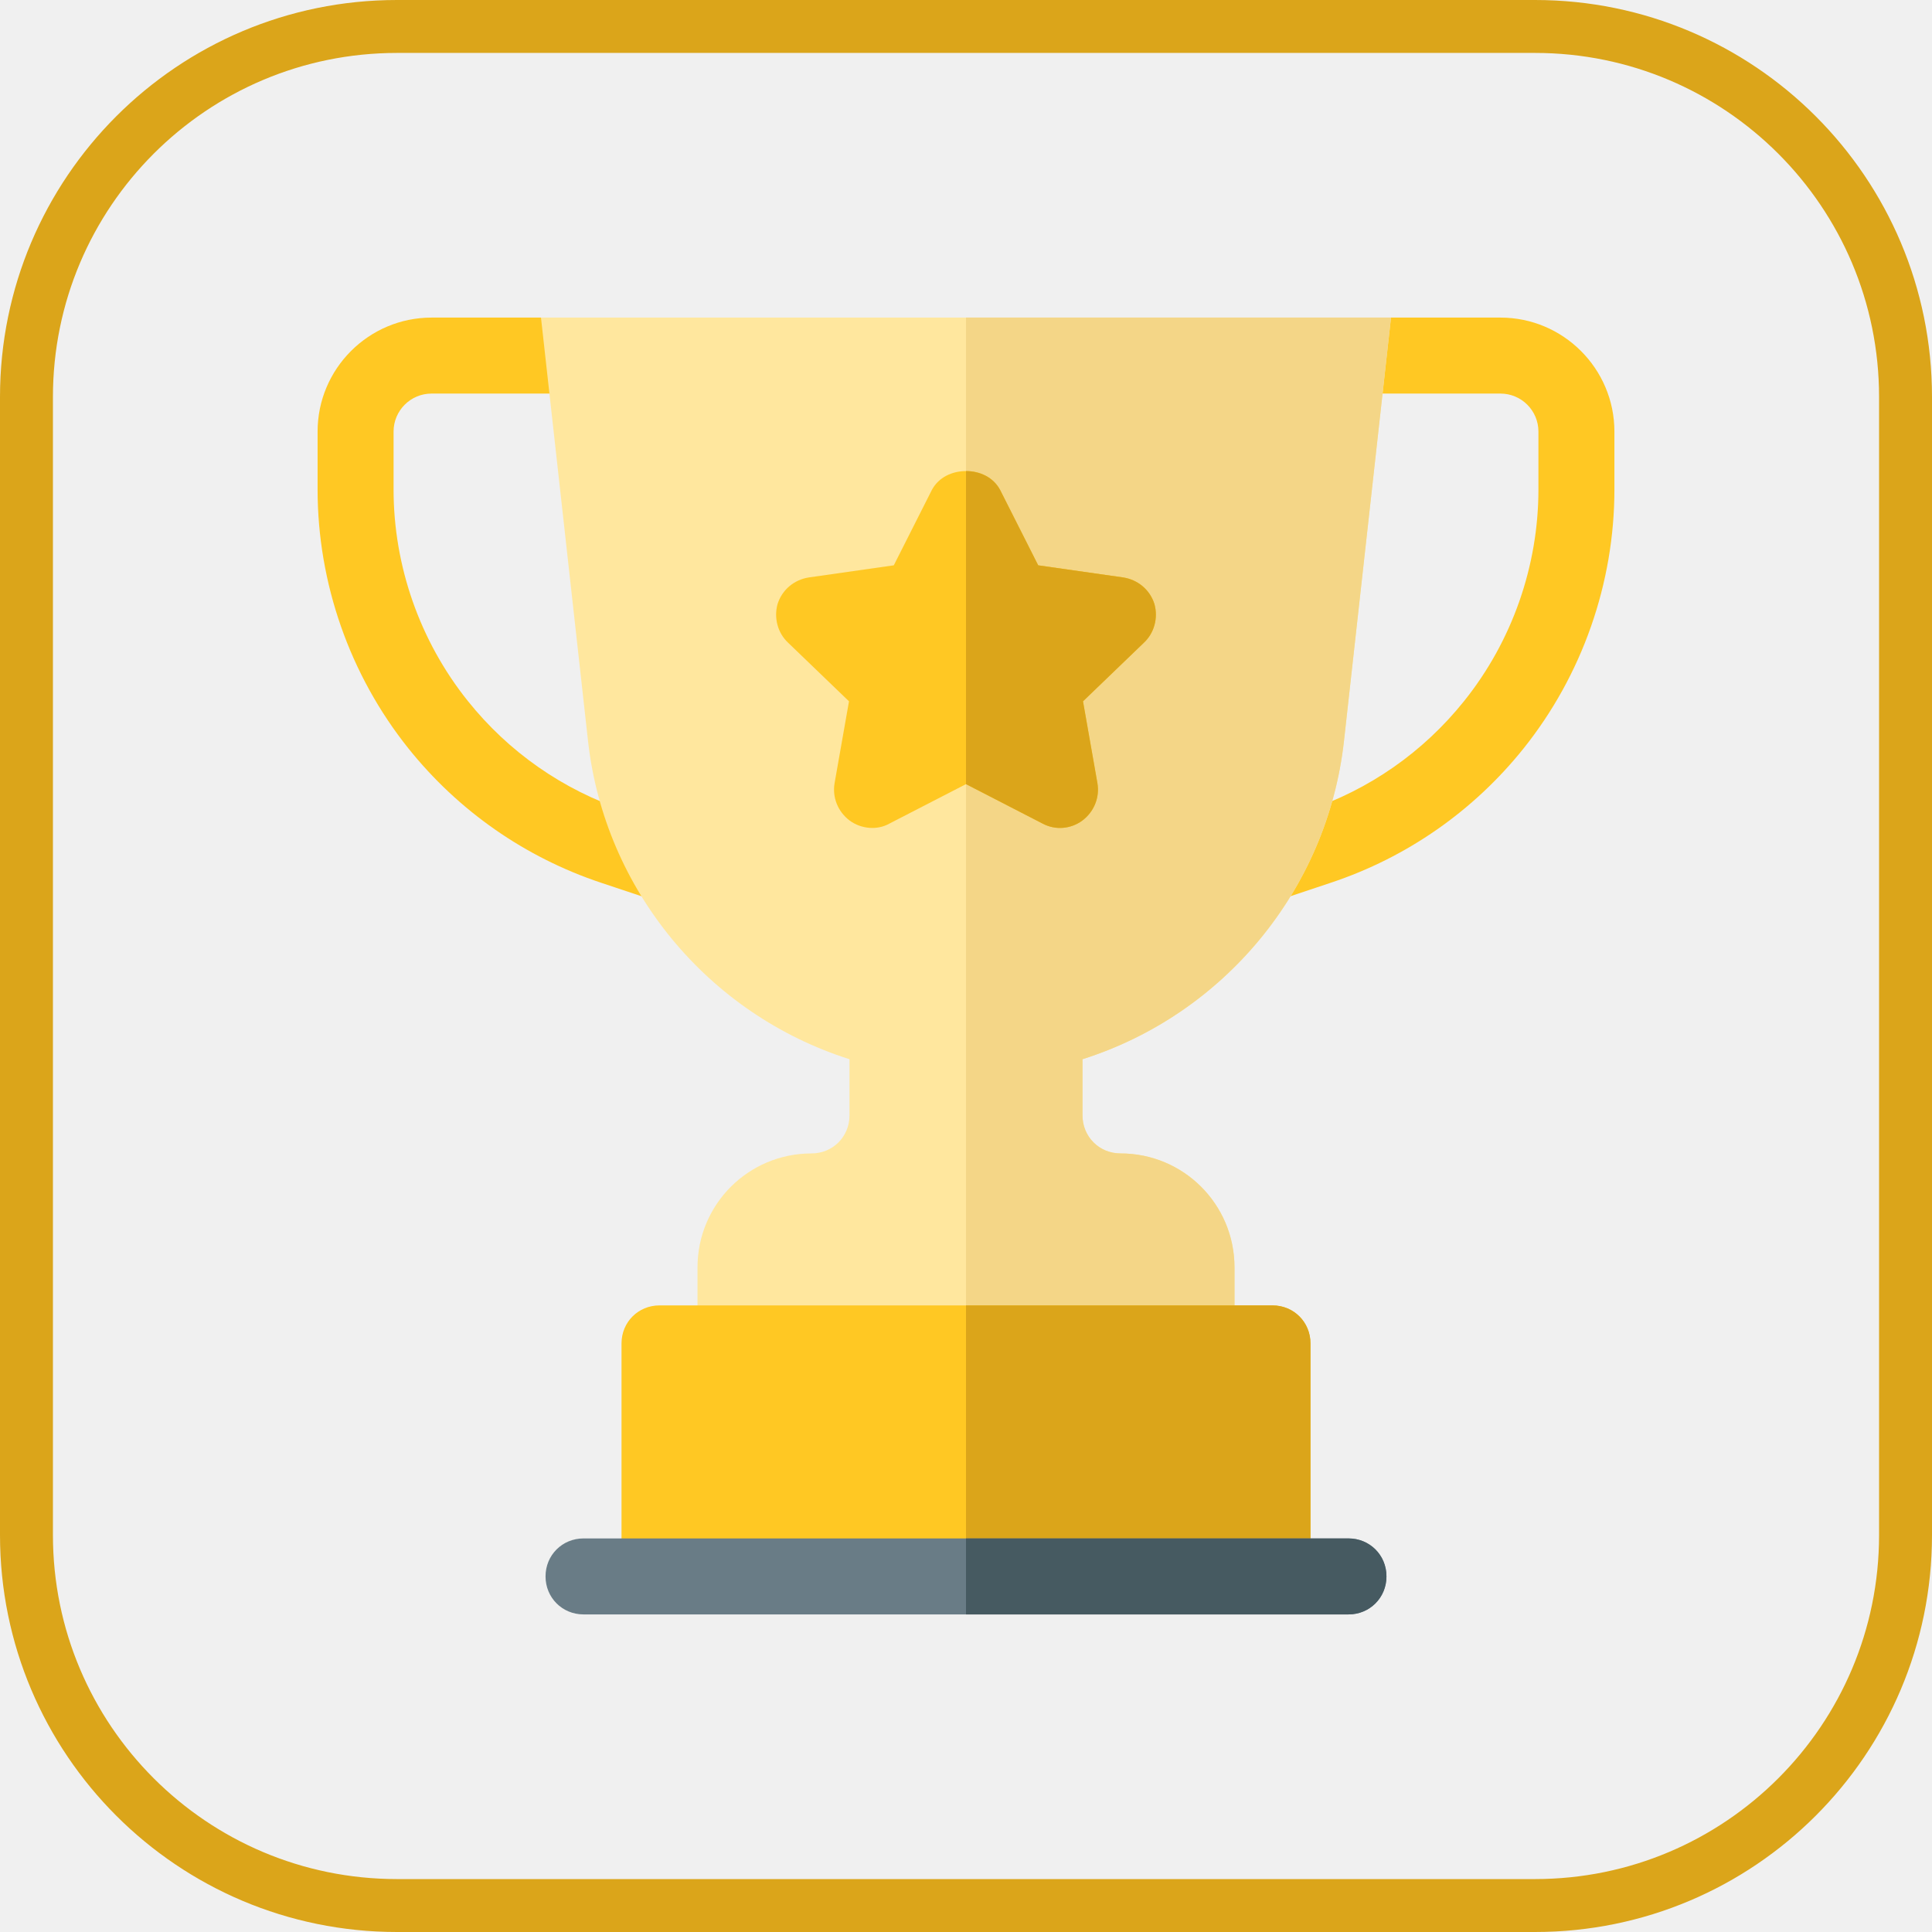
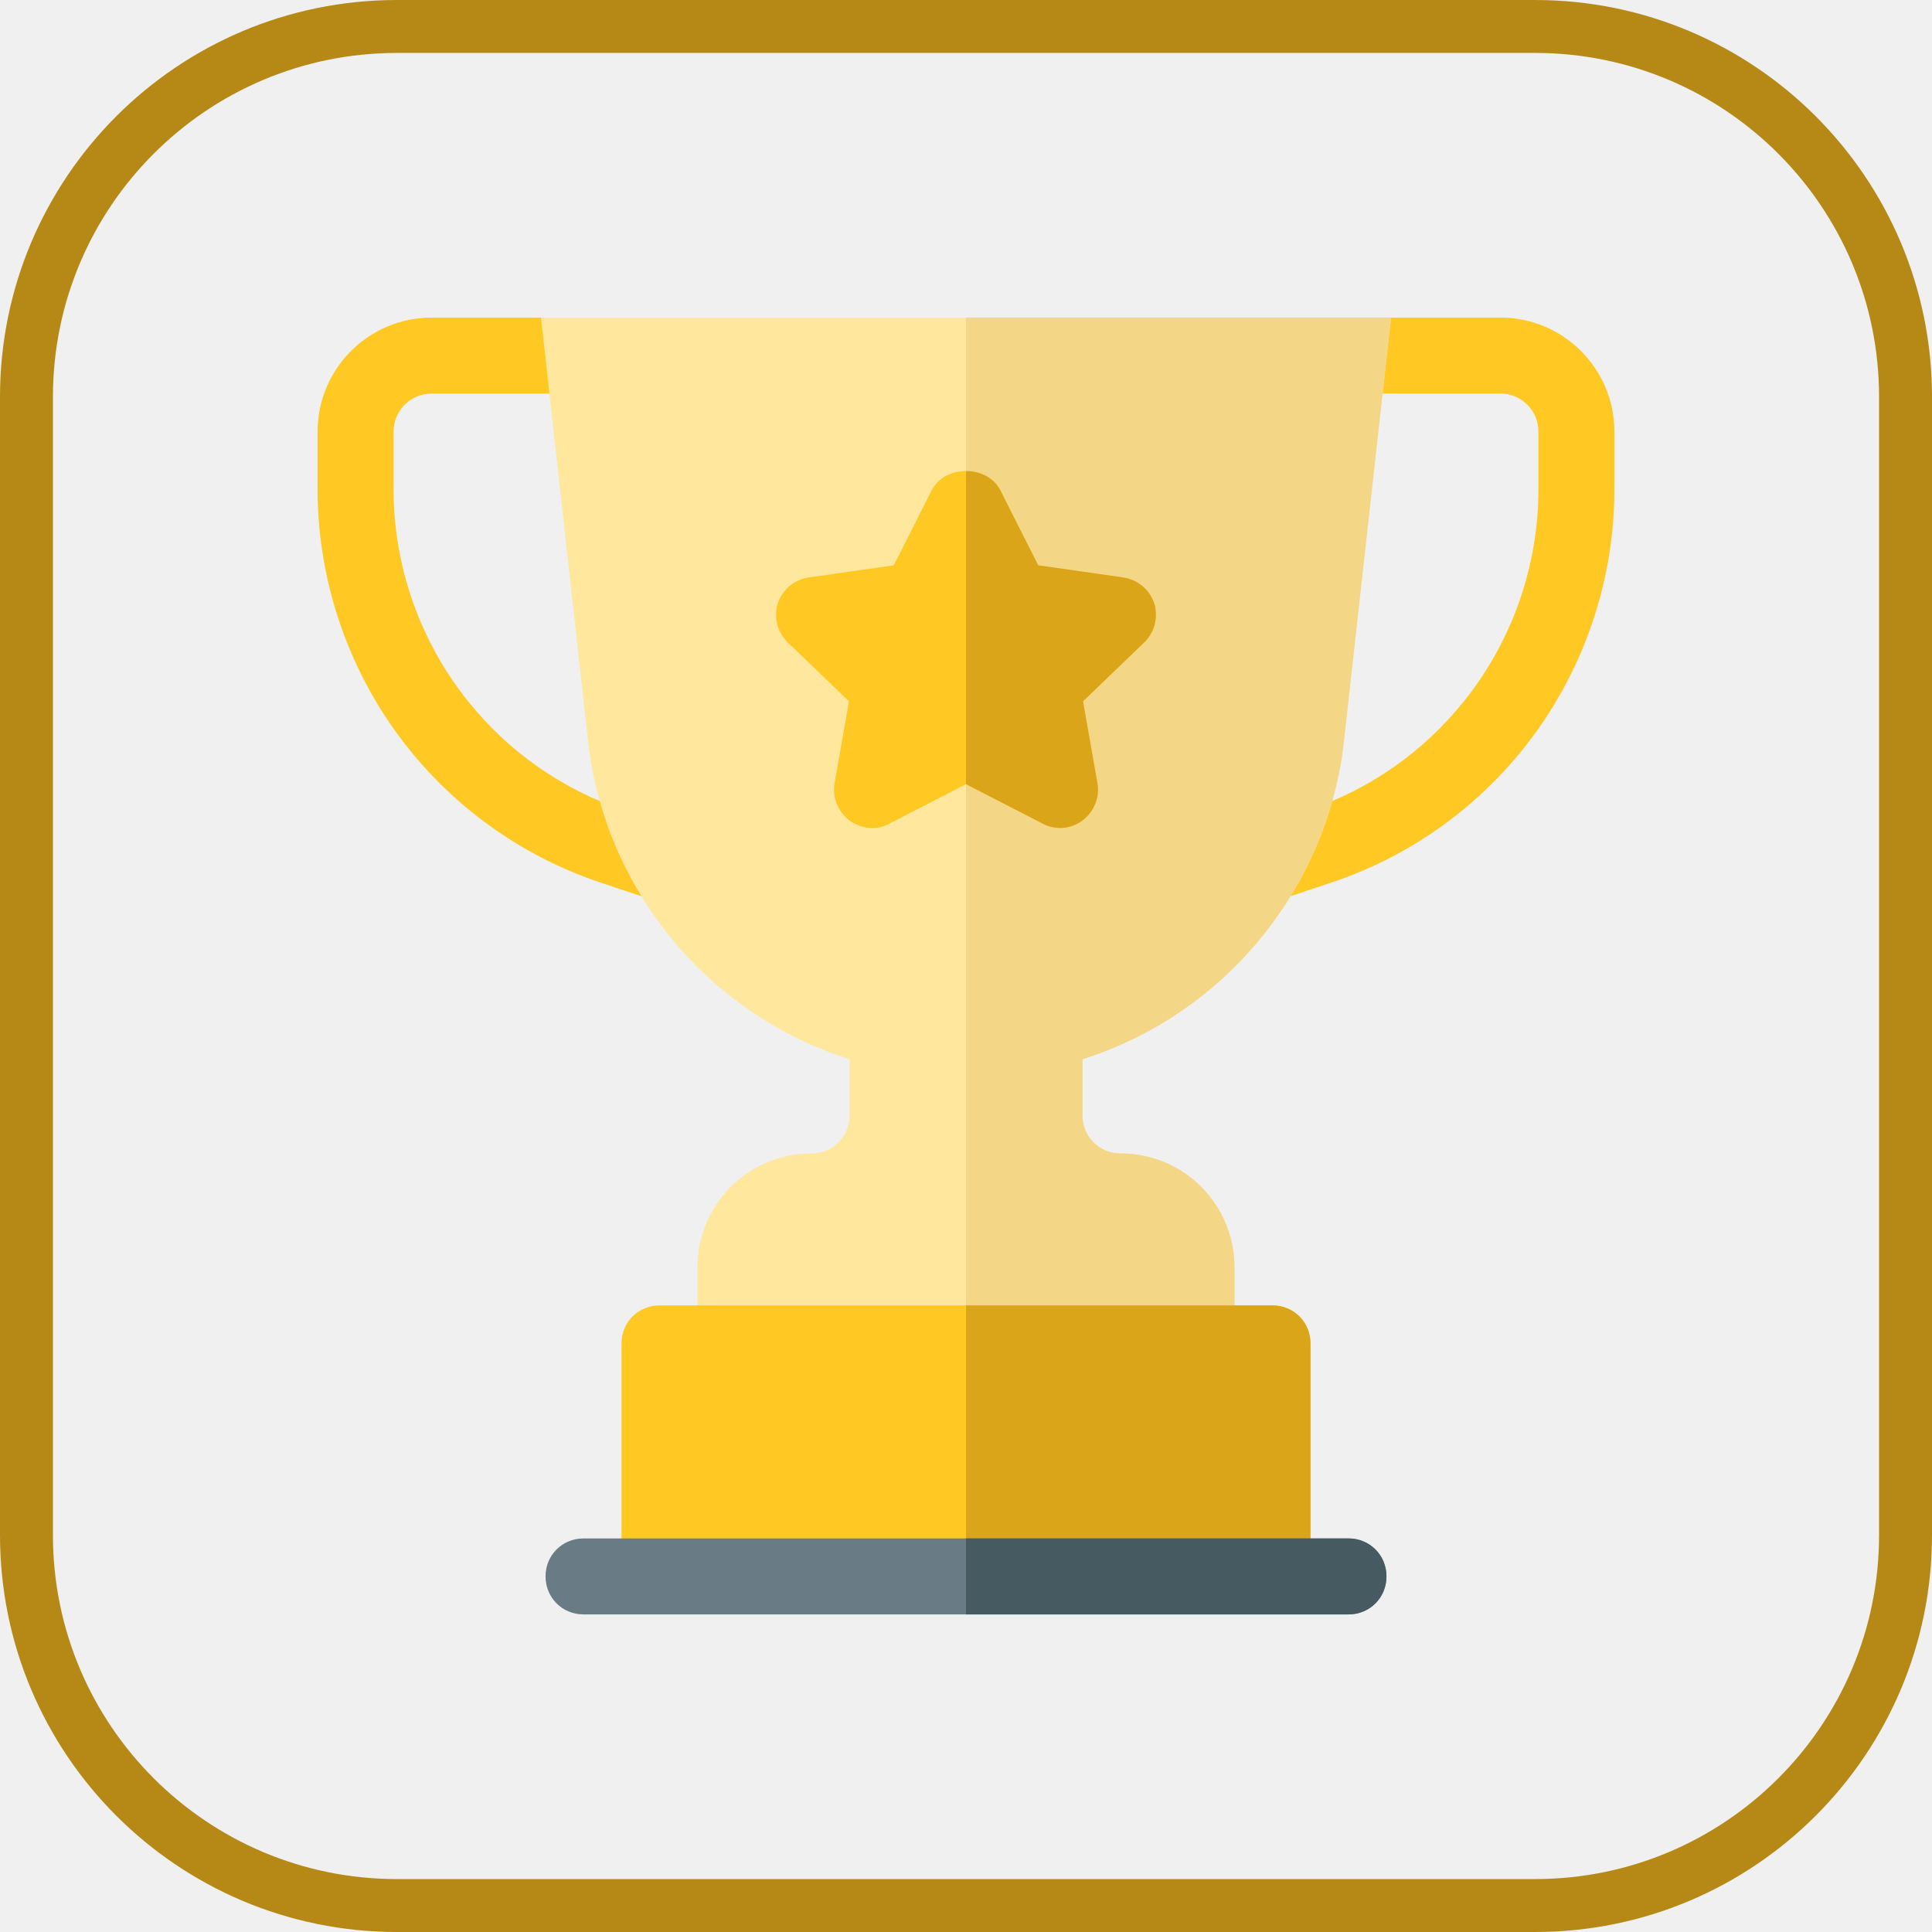
<svg xmlns="http://www.w3.org/2000/svg" xmlns:xlink="http://www.w3.org/1999/xlink" width="73px" height="73px" viewBox="0 0 73 73" version="1.1">
  <defs>
    <rect id="path-1" x="0" y="0" width="69" height="69" rx="14" />
  </defs>
  <g id="basics/javascript/best-practices" stroke="none" stroke-width="1" fill="none" fill-rule="evenodd">
    <g id="Bitmap" transform="translate(2, 2)">
      <mask id="mask-2" fill="white">
        <use xlink:href="#path-1" />
      </mask>
-       <rect stroke="#DBA51A" stroke-width="2" x="-1" y="-1" width="71" height="71" rx="14" />
+       <rect stroke="#B68916" stroke-width="2" x="-1" y="-1" width="71" height="71" rx="14" />
      <g id="award" mask="url(#mask-2)" fill-rule="nonzero">
        <g transform="translate(10, 10)" id="Shape">
          <path d="M44.693,0 L40.555,0 L37.618,2.871 L44.693,2.871 C45.486,2.871 46.129,3.514 46.129,4.307 L46.129,6.494 C46.129,9.387 45.134,12.225 43.325,14.484 C41.782,16.415 39.727,17.848 37.383,18.628 L35.358,19.303 C34.607,19.554 34.2,20.367 34.45,21.12 C34.65,21.721 35.211,22.101 35.812,22.101 C35.962,22.101 36.115,22.077 36.267,22.028 L38.291,21.352 C41.161,20.396 43.677,18.641 45.568,16.279 C47.781,13.512 49,10.036 49,6.494 L49,4.307 C49,1.932 47.068,0 44.693,0 Z" fill="#FFC823" />
          <path d="M13.642,19.303 L11.617,18.63 C9.273,17.848 7.218,16.415 5.675,14.484 C3.866,12.225 2.871,9.387 2.871,6.494 L2.871,4.307 C2.871,3.514 3.514,2.871 4.307,2.871 L11.725,2.871 L8.445,0 L4.307,0 C1.932,0 0,1.932 0,4.307 L0,6.494 C0,10.036 1.219,13.512 3.432,16.279 C5.323,18.641 7.839,20.396 10.709,21.354 L12.733,22.028 C12.885,22.077 13.038,22.101 13.188,22.101 C13.789,22.101 14.35,21.721 14.55,21.12 C14.8,20.367 14.393,19.554 13.642,19.303 Z" fill="#FFC823" />
          <path d="M28.902,28.022 L28.902,30.146 C28.902,30.95 29.534,31.582 30.338,31.582 C32.721,31.582 34.645,33.505 34.645,35.889 L34.645,38.76 C34.645,39.564 34.013,40.195 33.209,40.195 L15.791,40.195 C14.987,40.195 14.355,39.564 14.355,38.76 L14.355,35.889 C14.355,33.505 16.279,31.582 18.662,31.582 C19.466,31.582 20.098,30.95 20.098,30.146 L20.098,28.022 C14.757,26.328 10.853,21.619 10.221,16.021 L8.441,2.84217094e-14 L40.559,2.84217094e-14 L38.779,16.021 C38.147,21.619 34.243,26.328 28.902,28.022 Z" fill="#FFE79E" />
          <path d="M33.209,40.195 L24.5,40.195 L24.5,0 L40.559,0 L38.779,16.021 C38.147,21.619 34.243,26.328 28.902,28.022 L28.902,30.146 C28.902,30.95 29.534,31.582 30.338,31.582 C32.721,31.582 34.645,33.505 34.645,35.889 L34.645,38.76 C34.645,39.564 34.013,40.195 33.209,40.195 Z" fill="#F4D687" />
          <path d="M31.62,10.824 C31.448,10.278 30.989,9.905 30.443,9.819 L27.228,9.36 L25.792,6.517 C25.534,6.029 25.017,5.799 24.5,5.799 C23.983,5.799 23.466,6.029 23.208,6.517 L21.772,9.36 L18.557,9.819 C18.011,9.905 17.552,10.278 17.38,10.824 C17.236,11.341 17.38,11.915 17.782,12.288 L20.079,14.499 L19.533,17.6 C19.447,18.117 19.648,18.662 20.107,19.007 C20.538,19.322 21.141,19.38 21.6,19.122 L24.5,17.628 L27.4,19.122 C27.888,19.38 28.462,19.322 28.893,19.007 C29.352,18.662 29.553,18.117 29.467,17.6 L28.921,14.499 L31.218,12.288 C31.62,11.915 31.764,11.341 31.62,10.824 Z" fill="#FFC823" />
          <path d="M37.516,38.76 L37.516,47.45 L11.484,47.45 L11.484,38.76 C11.484,37.956 12.116,37.324 12.92,37.324 L36.08,37.324 C36.884,37.324 37.516,37.956 37.516,38.76 Z" fill="#FFC823" />
          <path d="M27.4,19.122 L24.5,17.628 L24.5,5.799 C25.017,5.799 25.534,6.029 25.792,6.517 L27.228,9.36 L30.443,9.819 C30.989,9.905 31.448,10.278 31.62,10.824 C31.764,11.341 31.62,11.915 31.218,12.288 L28.921,14.499 L29.467,17.6 C29.553,18.117 29.352,18.662 28.893,19.007 C28.462,19.322 27.888,19.38 27.4,19.122 Z" fill="#DBA51A" />
          <path d="M37.516,38.76 L37.516,47.45 L24.5,47.45 L24.5,37.324 L36.08,37.324 C36.884,37.324 37.516,37.956 37.516,38.76 Z" fill="#DBA51A" />
          <path d="M40.387,47.564 C40.387,48.368 39.755,49 38.951,49 L10.049,49 C9.245,49 8.613,48.368 8.613,47.564 C8.613,46.76 9.245,46.129 10.049,46.129 L38.951,46.129 C39.755,46.129 40.387,46.76 40.387,47.564 Z" fill="#697C86" />
          <path d="M40.387,47.564 C40.387,48.368 39.755,49 38.951,49 L24.5,49 L24.5,46.129 L38.951,46.129 C39.755,46.129 40.387,46.76 40.387,47.564 Z" fill="#465A61" />
        </g>
      </g>
    </g>
  </g>
</svg>
